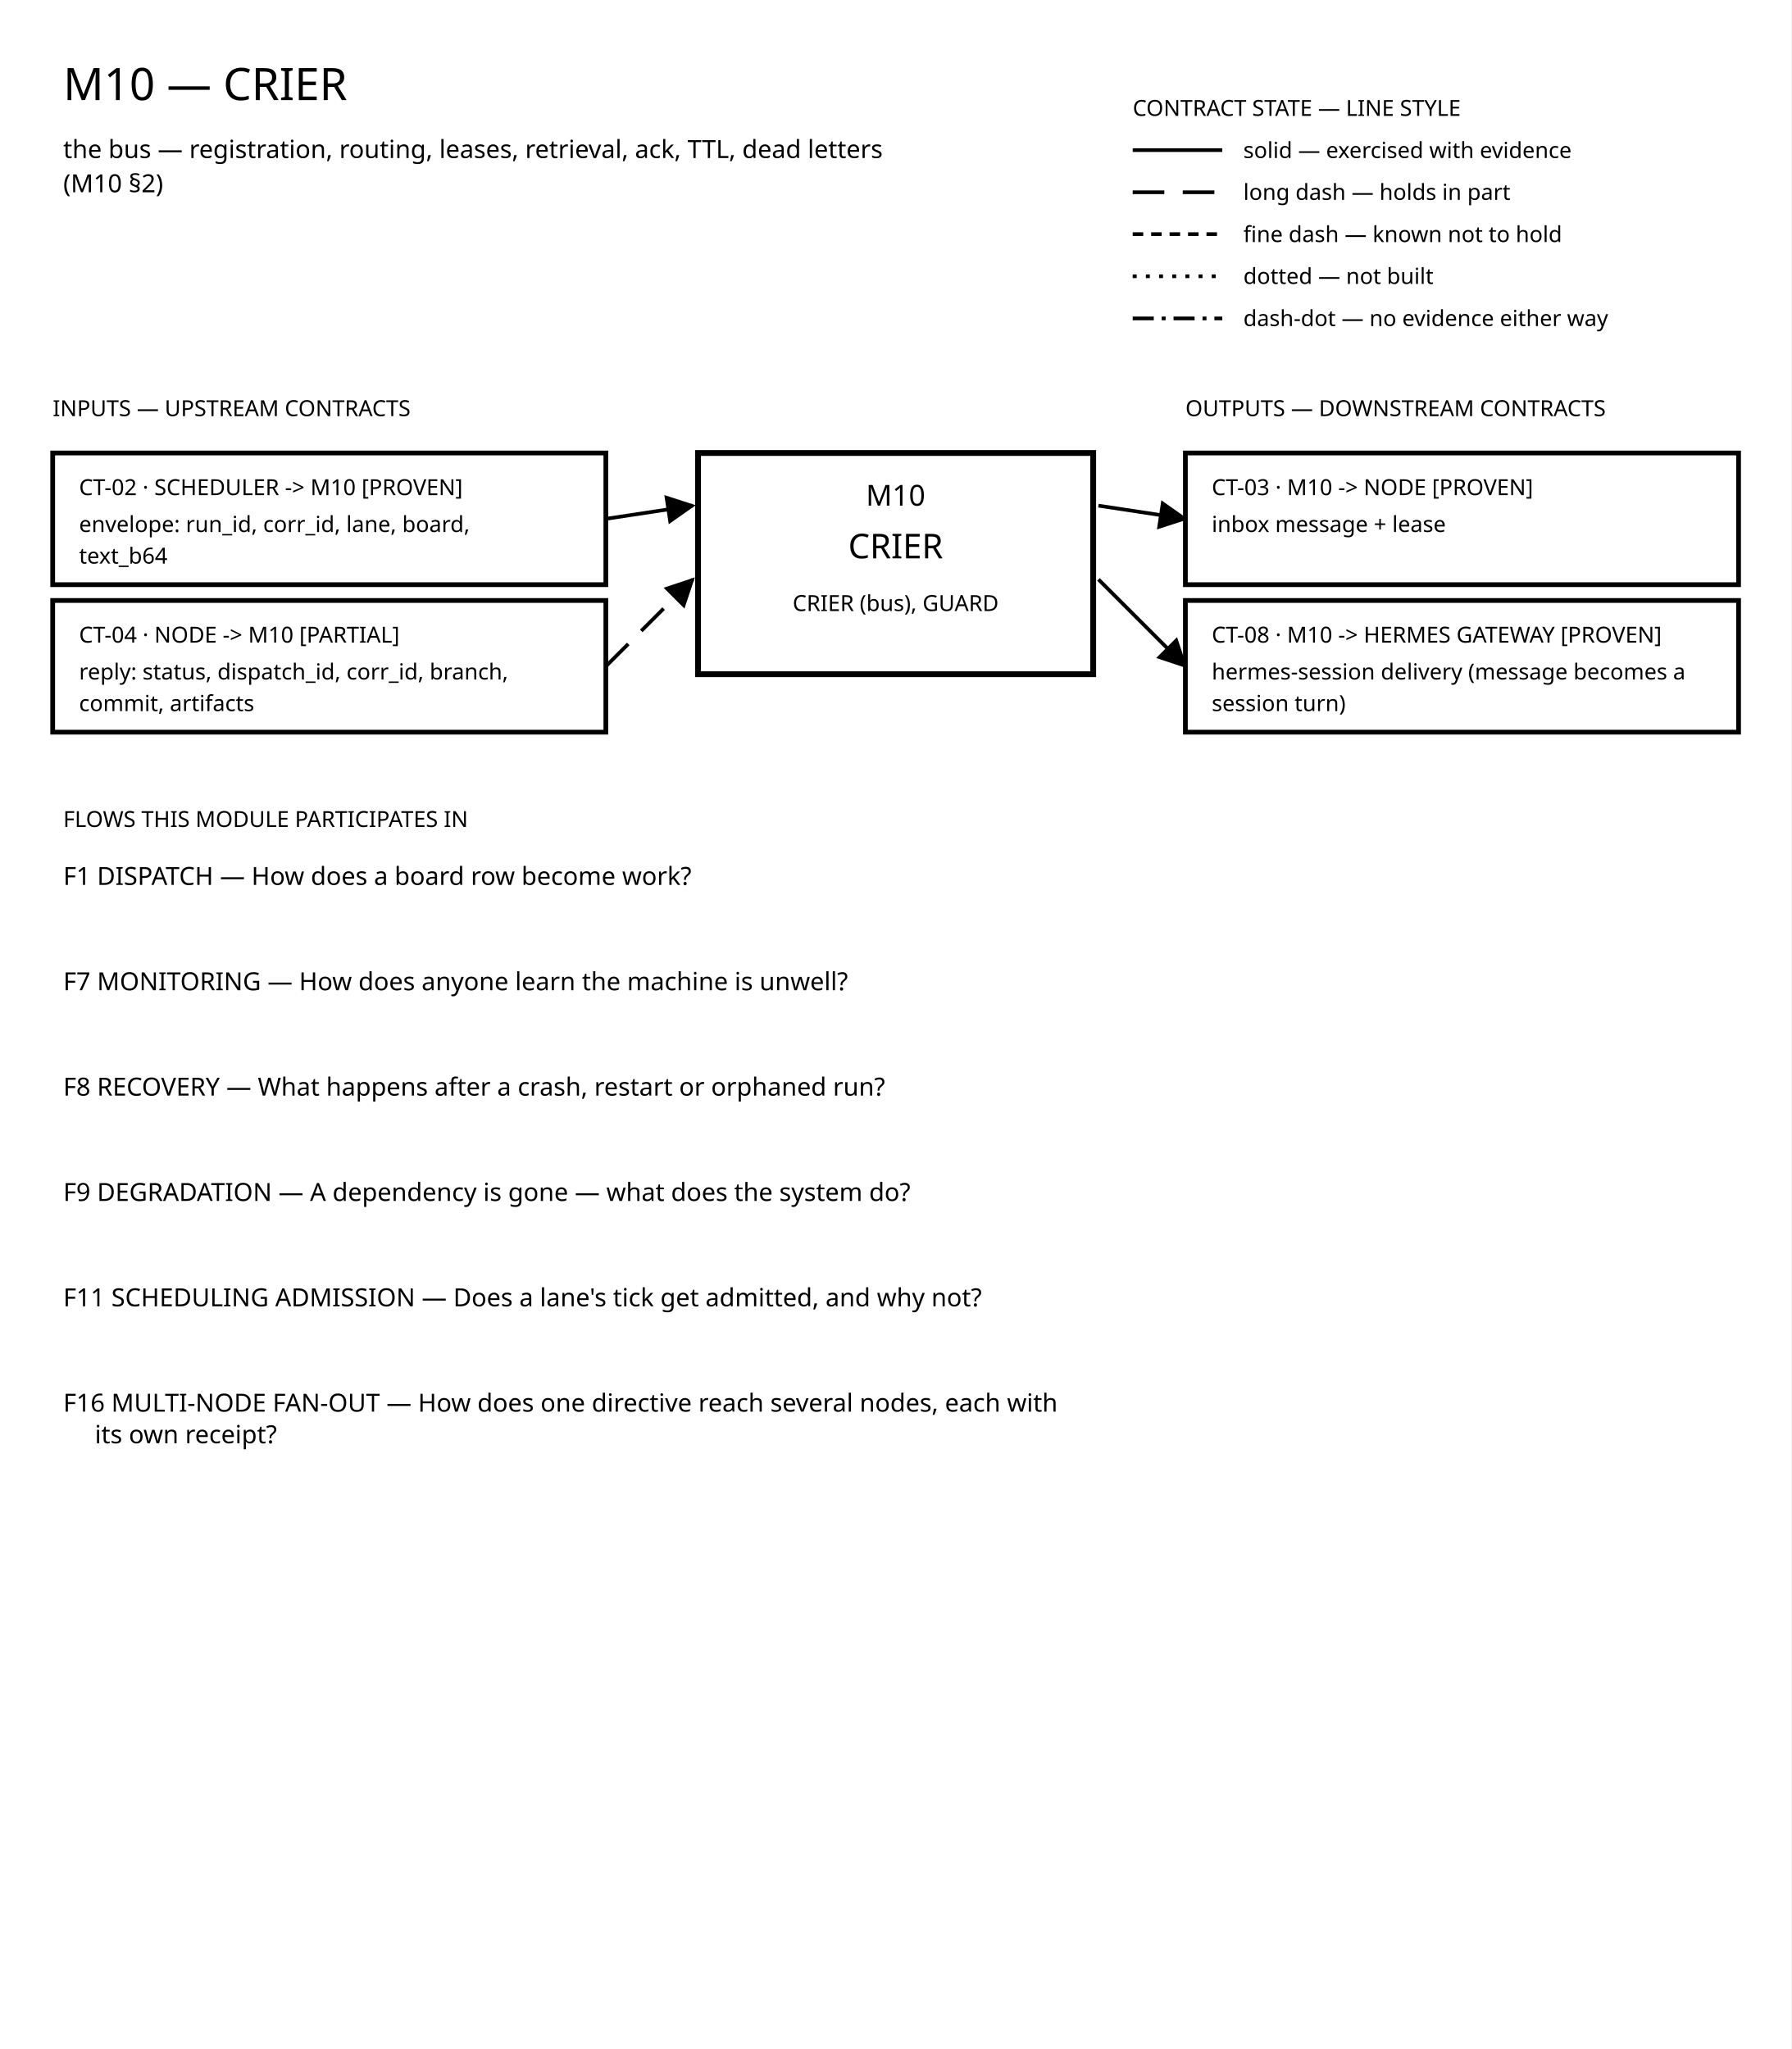
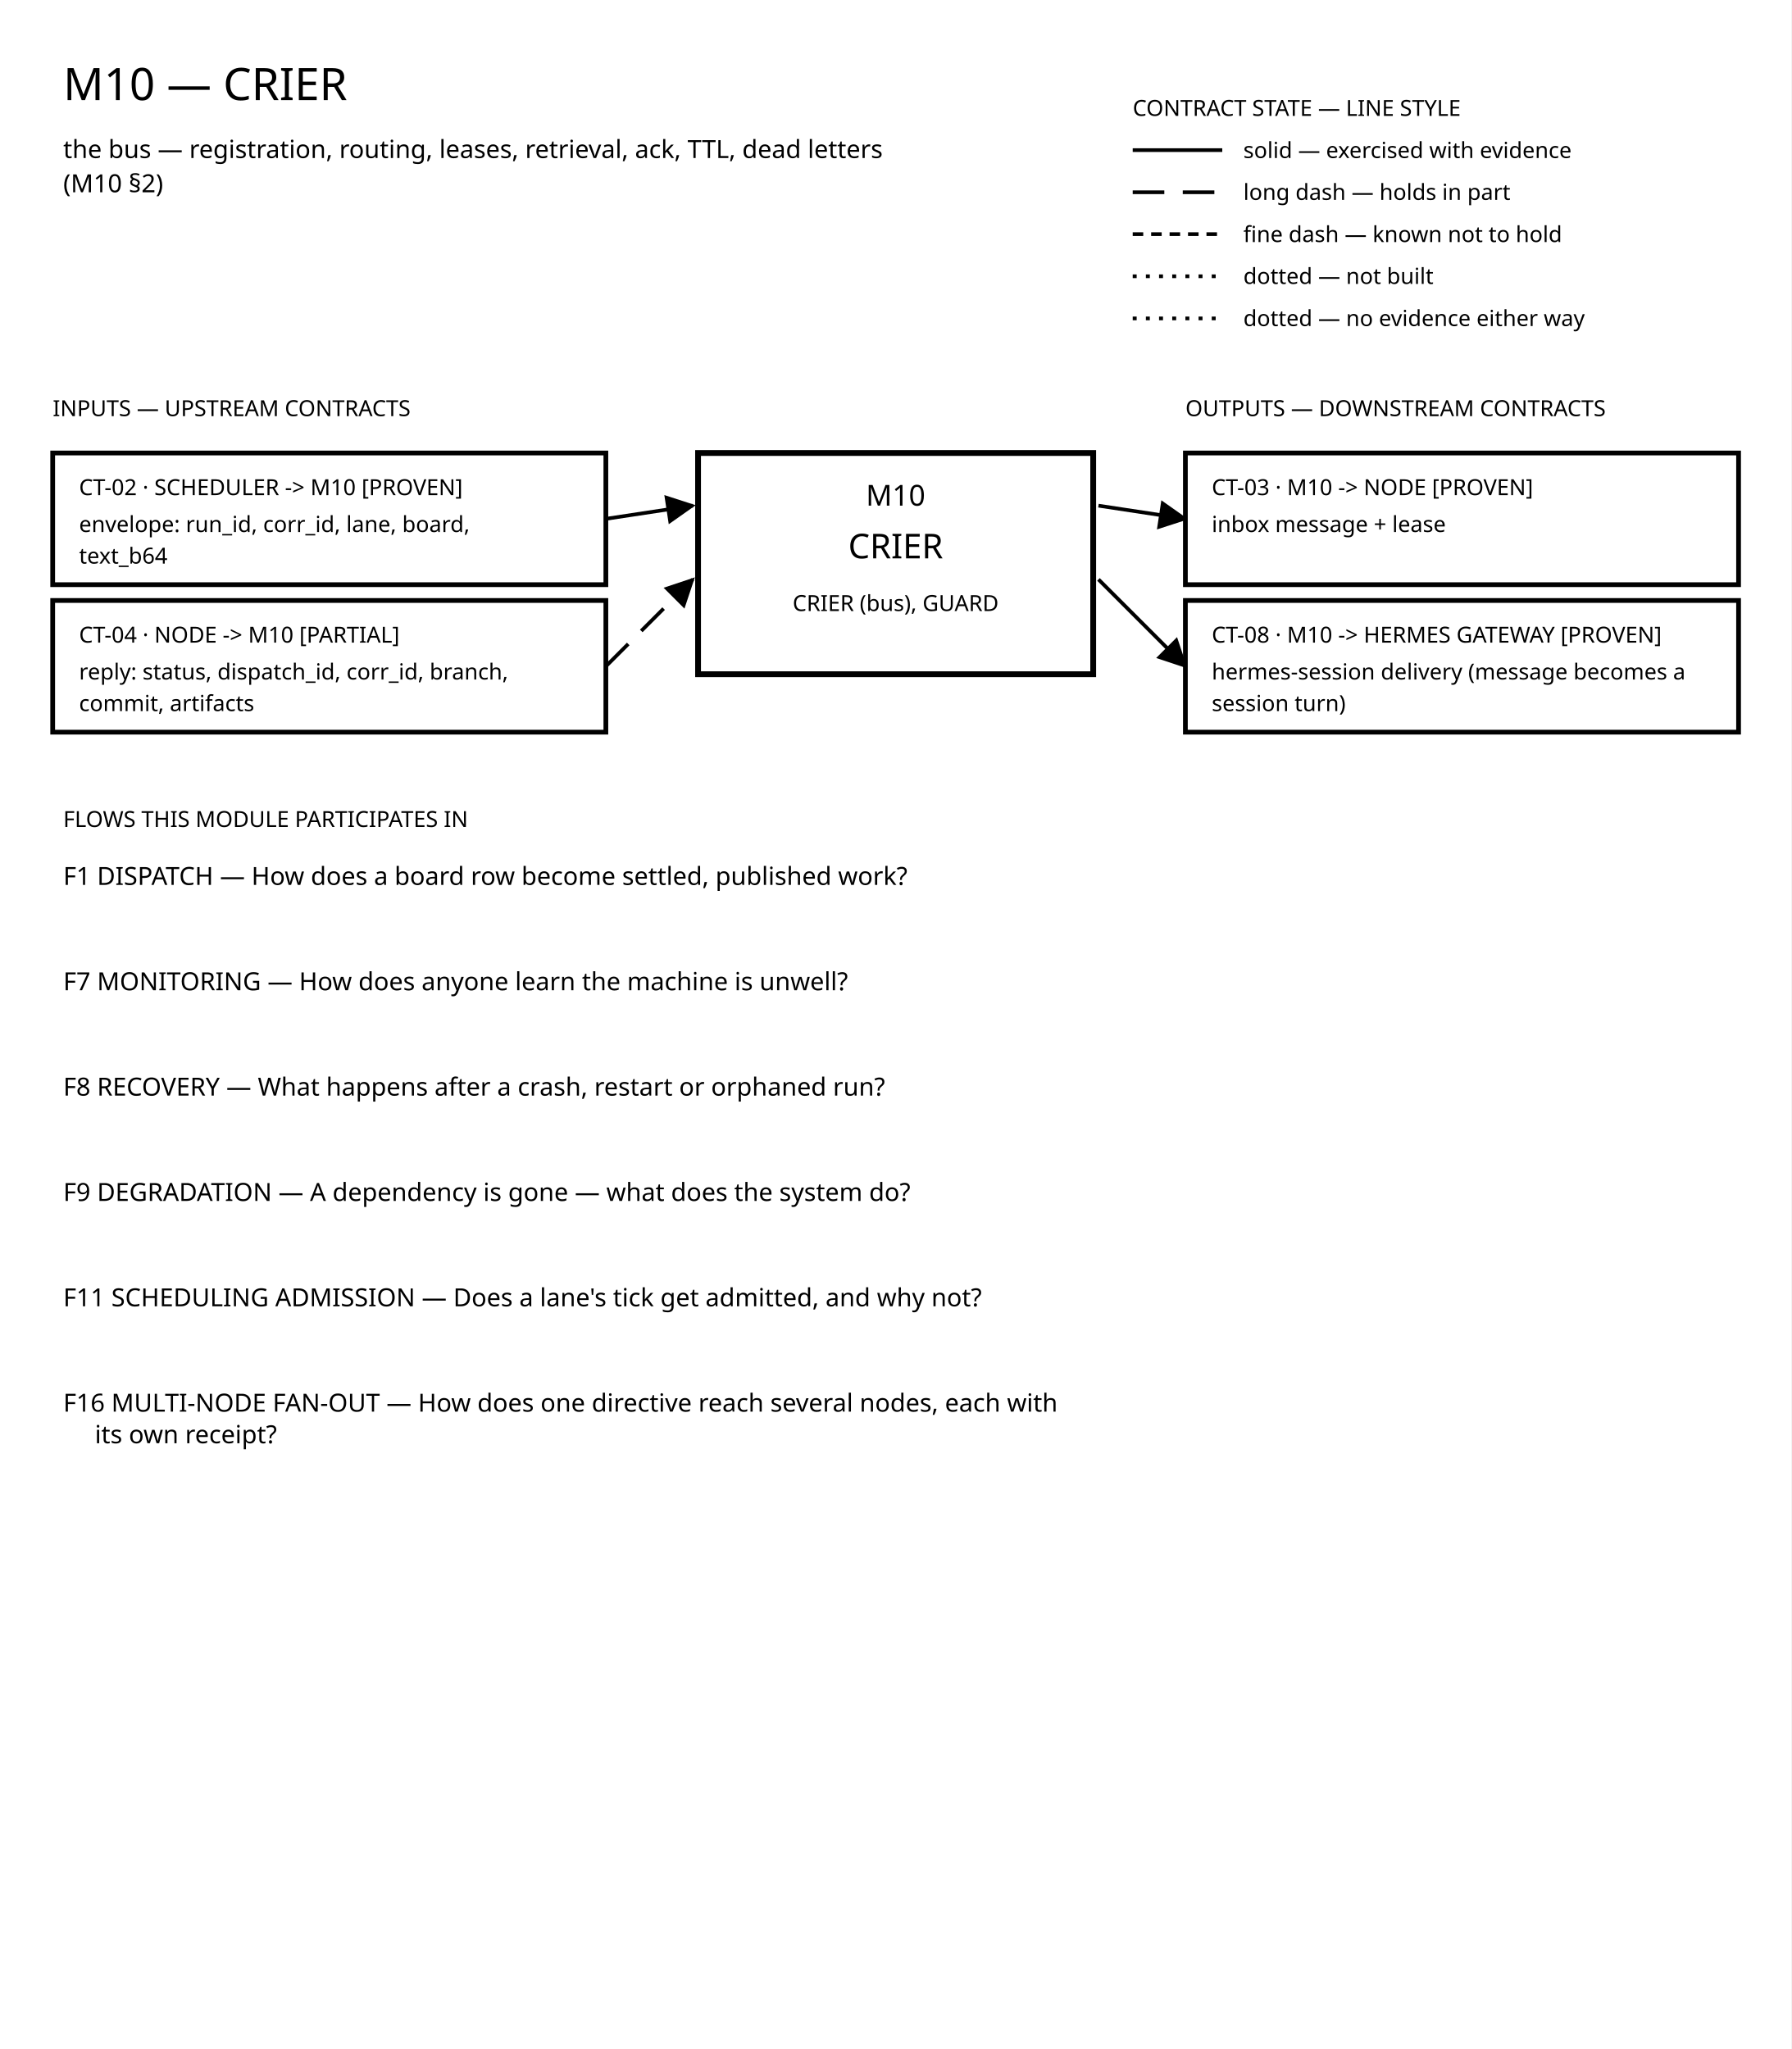
<svg xmlns="http://www.w3.org/2000/svg" width="170.0mm" height="194.5mm" viewBox="0 0 680 778.0" preserveAspectRatio="xMidYMid meet">
  <rect width="680" height="778.0" fill="#ffffff" />
  <defs>
    <marker id="ar" viewBox="0 0 10 10" refX="9" refY="5" markerWidth="8" markerHeight="8" orient="auto">
      <path d="M0,0 L10,5 L0,10 z" fill="#000000" />
    </marker>
  </defs>
  <g font-family="Routed Gothic Narrow, Routed Gothic, sans-serif">
    <text x="24.0" y="38.0" font-size="17.00" fill="#000000" text-anchor="start">M10 — CRIER</text>
    <text x="24.0" y="60.0" font-size="9.50" fill="#000000" text-anchor="start">the bus — registration, routing, leases, retrieval, ack, TTL, dead letters</text>
    <text x="24.0" y="73.0" font-size="9.50" fill="#000000" text-anchor="start">(M10 §2)</text>
    <rect x="265.0" y="172.0" width="150.0" height="84.0" fill="#ffffff" stroke="#000000" stroke-width="2.2" />
    <text x="340.0" y="192.0" font-size="11.00" fill="#000000" text-anchor="middle">M10</text>
    <text x="340.0" y="212.0" font-size="13.00" fill="#000000" text-anchor="middle">CRIER</text>
    <text x="340.0" y="232.0" font-size="8.40" fill="#000000" text-anchor="middle">CRIER (bus), GUARD</text>
    <text x="20.0" y="158.0" font-size="8.40" fill="#000000" text-anchor="start">INPUTS — UPSTREAM CONTRACTS</text>
    <polyline points="230.0,197.0 263.0,192.0" fill="none" stroke="#000000" stroke-width="1.4" marker-end="url(#ar)" />
    <rect x="20.0" y="172.0" width="210.0" height="50.0" fill="#ffffff" stroke="#000000" stroke-width="1.8" />
    <text x="30.0" y="188.0" font-size="8.40" fill="#000000" text-anchor="start">CT-02 · SCHEDULER -&gt; M10  [PROVEN]</text>
    <text x="30.0" y="202.0" font-size="8.40" fill="#000000" text-anchor="start">envelope: run_id, corr_id, lane, board,</text>
    <text x="30.0" y="214.0" font-size="8.40" fill="#000000" text-anchor="start">text_b64</text>
    <polyline points="230.0,253.0 263.0,220.0" fill="none" stroke="#000000" stroke-width="1.4" stroke-dasharray="12 7" marker-end="url(#ar)" />
    <rect x="20.0" y="228.0" width="210.0" height="50.0" fill="#ffffff" stroke="#000000" stroke-width="1.8" />
    <text x="30.0" y="244.0" font-size="8.40" fill="#000000" text-anchor="start">CT-04 · NODE -&gt; M10  [PARTIAL]</text>
    <text x="30.0" y="258.0" font-size="8.40" fill="#000000" text-anchor="start">reply: status, dispatch_id, corr_id, branch,</text>
    <text x="30.0" y="270.0" font-size="8.40" fill="#000000" text-anchor="start">commit, artifacts</text>
    <text x="450.0" y="158.0" font-size="8.40" fill="#000000" text-anchor="start">OUTPUTS — DOWNSTREAM CONTRACTS</text>
    <polyline points="417.0,192.0 450.0,197.0" fill="none" stroke="#000000" stroke-width="1.4" marker-end="url(#ar)" />
    <rect x="450.0" y="172.0" width="210.0" height="50.0" fill="#ffffff" stroke="#000000" stroke-width="1.8" />
    <text x="460.0" y="188.0" font-size="8.40" fill="#000000" text-anchor="start">CT-03 · M10 -&gt; NODE  [PROVEN]</text>
    <text x="460.0" y="202.0" font-size="8.40" fill="#000000" text-anchor="start">inbox message + lease</text>
    <polyline points="417.0,220.0 450.0,253.0" fill="none" stroke="#000000" stroke-width="1.4" marker-end="url(#ar)" />
    <rect x="450.0" y="228.0" width="210.0" height="50.0" fill="#ffffff" stroke="#000000" stroke-width="1.8" />
    <text x="460.0" y="244.0" font-size="8.40" fill="#000000" text-anchor="start">CT-08 · M10 -&gt; HERMES GATEWAY  [PROVEN]</text>
    <text x="460.0" y="258.0" font-size="8.40" fill="#000000" text-anchor="start">hermes-session delivery (message becomes a</text>
    <text x="460.0" y="270.0" font-size="8.40" fill="#000000" text-anchor="start">session turn)</text>
    <text x="24.0" y="314.0" font-size="8.40" fill="#000000" text-anchor="start">FLOWS THIS MODULE PARTICIPATES IN</text>
-     <text x="24.0" y="336.0" font-size="9.50" fill="#000000" text-anchor="start">F1 DISPATCH — How does a board row become work?</text>
+     <text x="24.0" y="336.0" font-size="9.50" fill="#000000" text-anchor="start">F1 DISPATCH — How does a board row become settled, published work?</text>
    <text x="24.0" y="376.0" font-size="9.50" fill="#000000" text-anchor="start">F7 MONITORING — How does anyone learn the machine is unwell?</text>
    <text x="24.0" y="416.0" font-size="9.50" fill="#000000" text-anchor="start">F8 RECOVERY — What happens after a crash, restart or orphaned run?</text>
    <text x="24.0" y="456.0" font-size="9.50" fill="#000000" text-anchor="start">F9 DEGRADATION — A dependency is gone — what does the system do?</text>
    <text x="24.0" y="496.0" font-size="9.50" fill="#000000" text-anchor="start">F11 SCHEDULING ADMISSION — Does a lane's tick get admitted, and why not?</text>
    <text x="24.0" y="536.0" font-size="9.50" fill="#000000" text-anchor="start">F16 MULTI-NODE FAN-OUT — How does one directive reach several nodes, each with</text>
    <text x="36.0" y="548.0" font-size="9.50" fill="#000000" text-anchor="start">its own receipt?</text>
    <text x="430.0" y="44.0" font-size="8.40" fill="#000000" text-anchor="start">CONTRACT STATE — LINE STYLE</text>
    <polyline points="430.0,57.0 464.0,57.0" fill="none" stroke="#000000" stroke-width="1.4" />
    <text x="472.0" y="60.0" font-size="8.40" fill="#000000" text-anchor="start">solid — exercised with evidence</text>
    <polyline points="430.0,73.0 464.0,73.0" fill="none" stroke="#000000" stroke-width="1.4" stroke-dasharray="12 7" />
    <text x="472.0" y="75.9" font-size="8.40" fill="#000000" text-anchor="start">long dash — holds in part</text>
    <polyline points="430.0,88.9 464.0,88.9" fill="none" stroke="#000000" stroke-width="1.4" stroke-dasharray="4 3" />
    <text x="472.0" y="91.9" font-size="8.40" fill="#000000" text-anchor="start">fine dash — known not to hold</text>
    <polyline points="430.0,104.9 464.0,104.9" fill="none" stroke="#000000" stroke-width="1.4" stroke-dasharray="1.5 3.5" />
    <text x="472.0" y="107.8" font-size="8.40" fill="#000000" text-anchor="start">dotted — not built</text>
-     <polyline points="430.0,120.9 464.0,120.9" fill="none" stroke="#000000" stroke-width="1.4" stroke-dasharray="8 3 1.5 3" />
-     <text x="472.0" y="123.8" font-size="8.40" fill="#000000" text-anchor="start">dash-dot — no evidence either way</text>
+     <polyline points="430.0,120.9 464.0,120.9" fill="none" stroke="#000000" stroke-width="1.4" stroke-dasharray="1.5 3.5" />
+     <text x="472.0" y="123.8" font-size="8.40" fill="#000000" text-anchor="start">dotted — no evidence either way</text>
  </g>
</svg>
